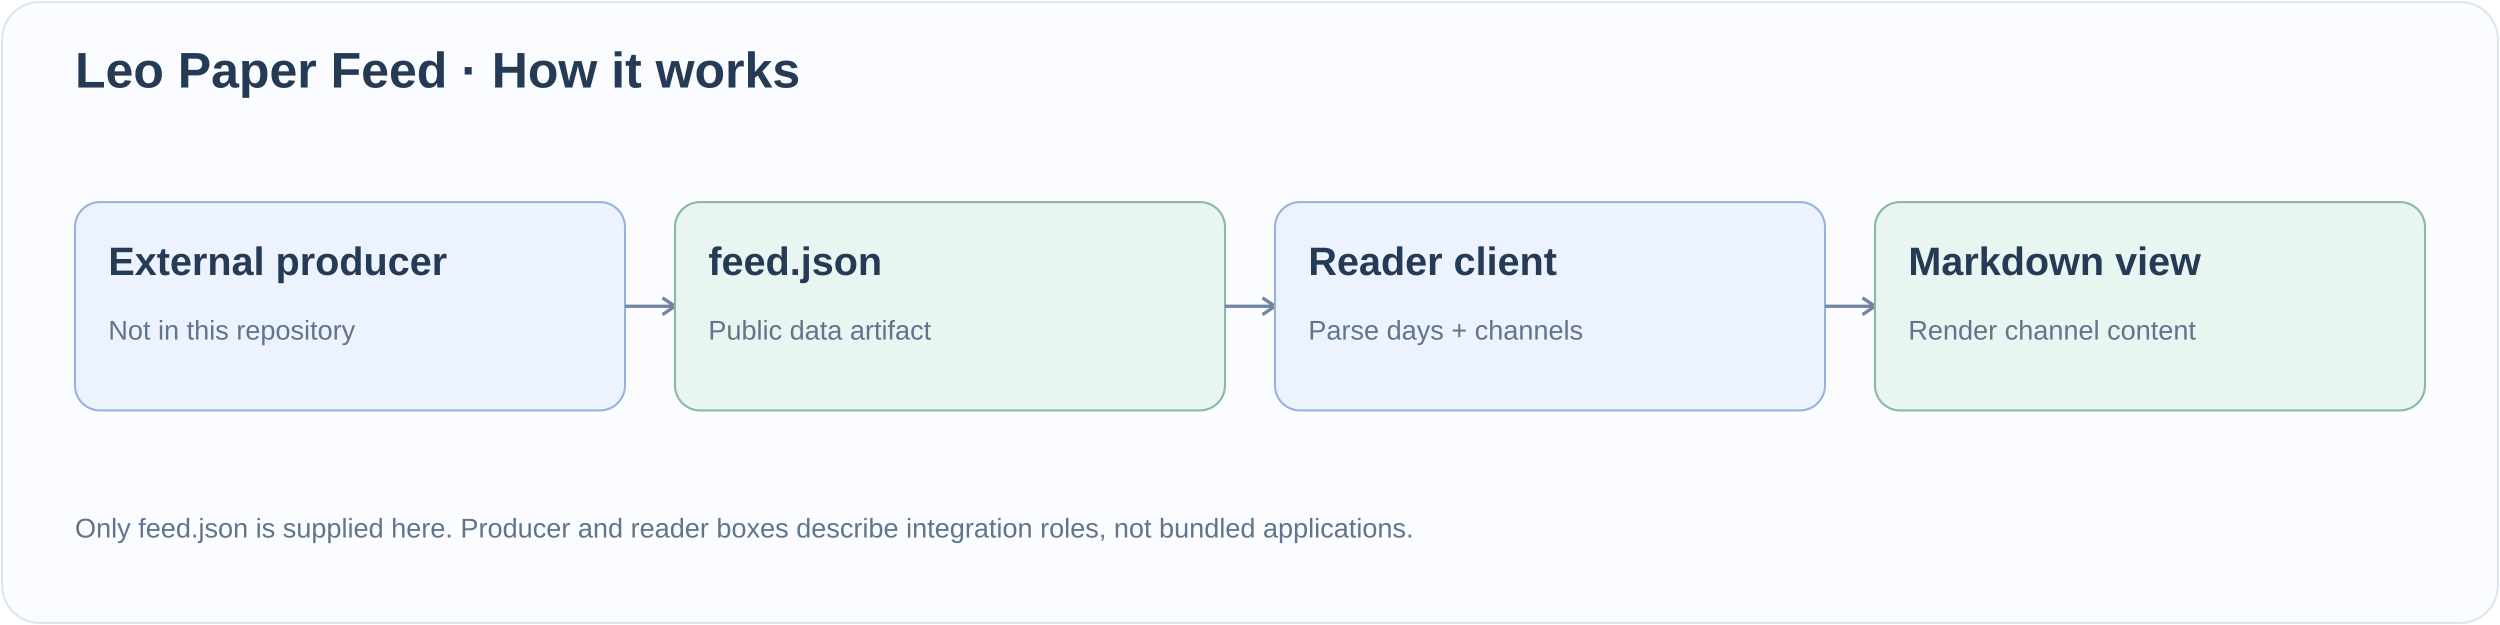
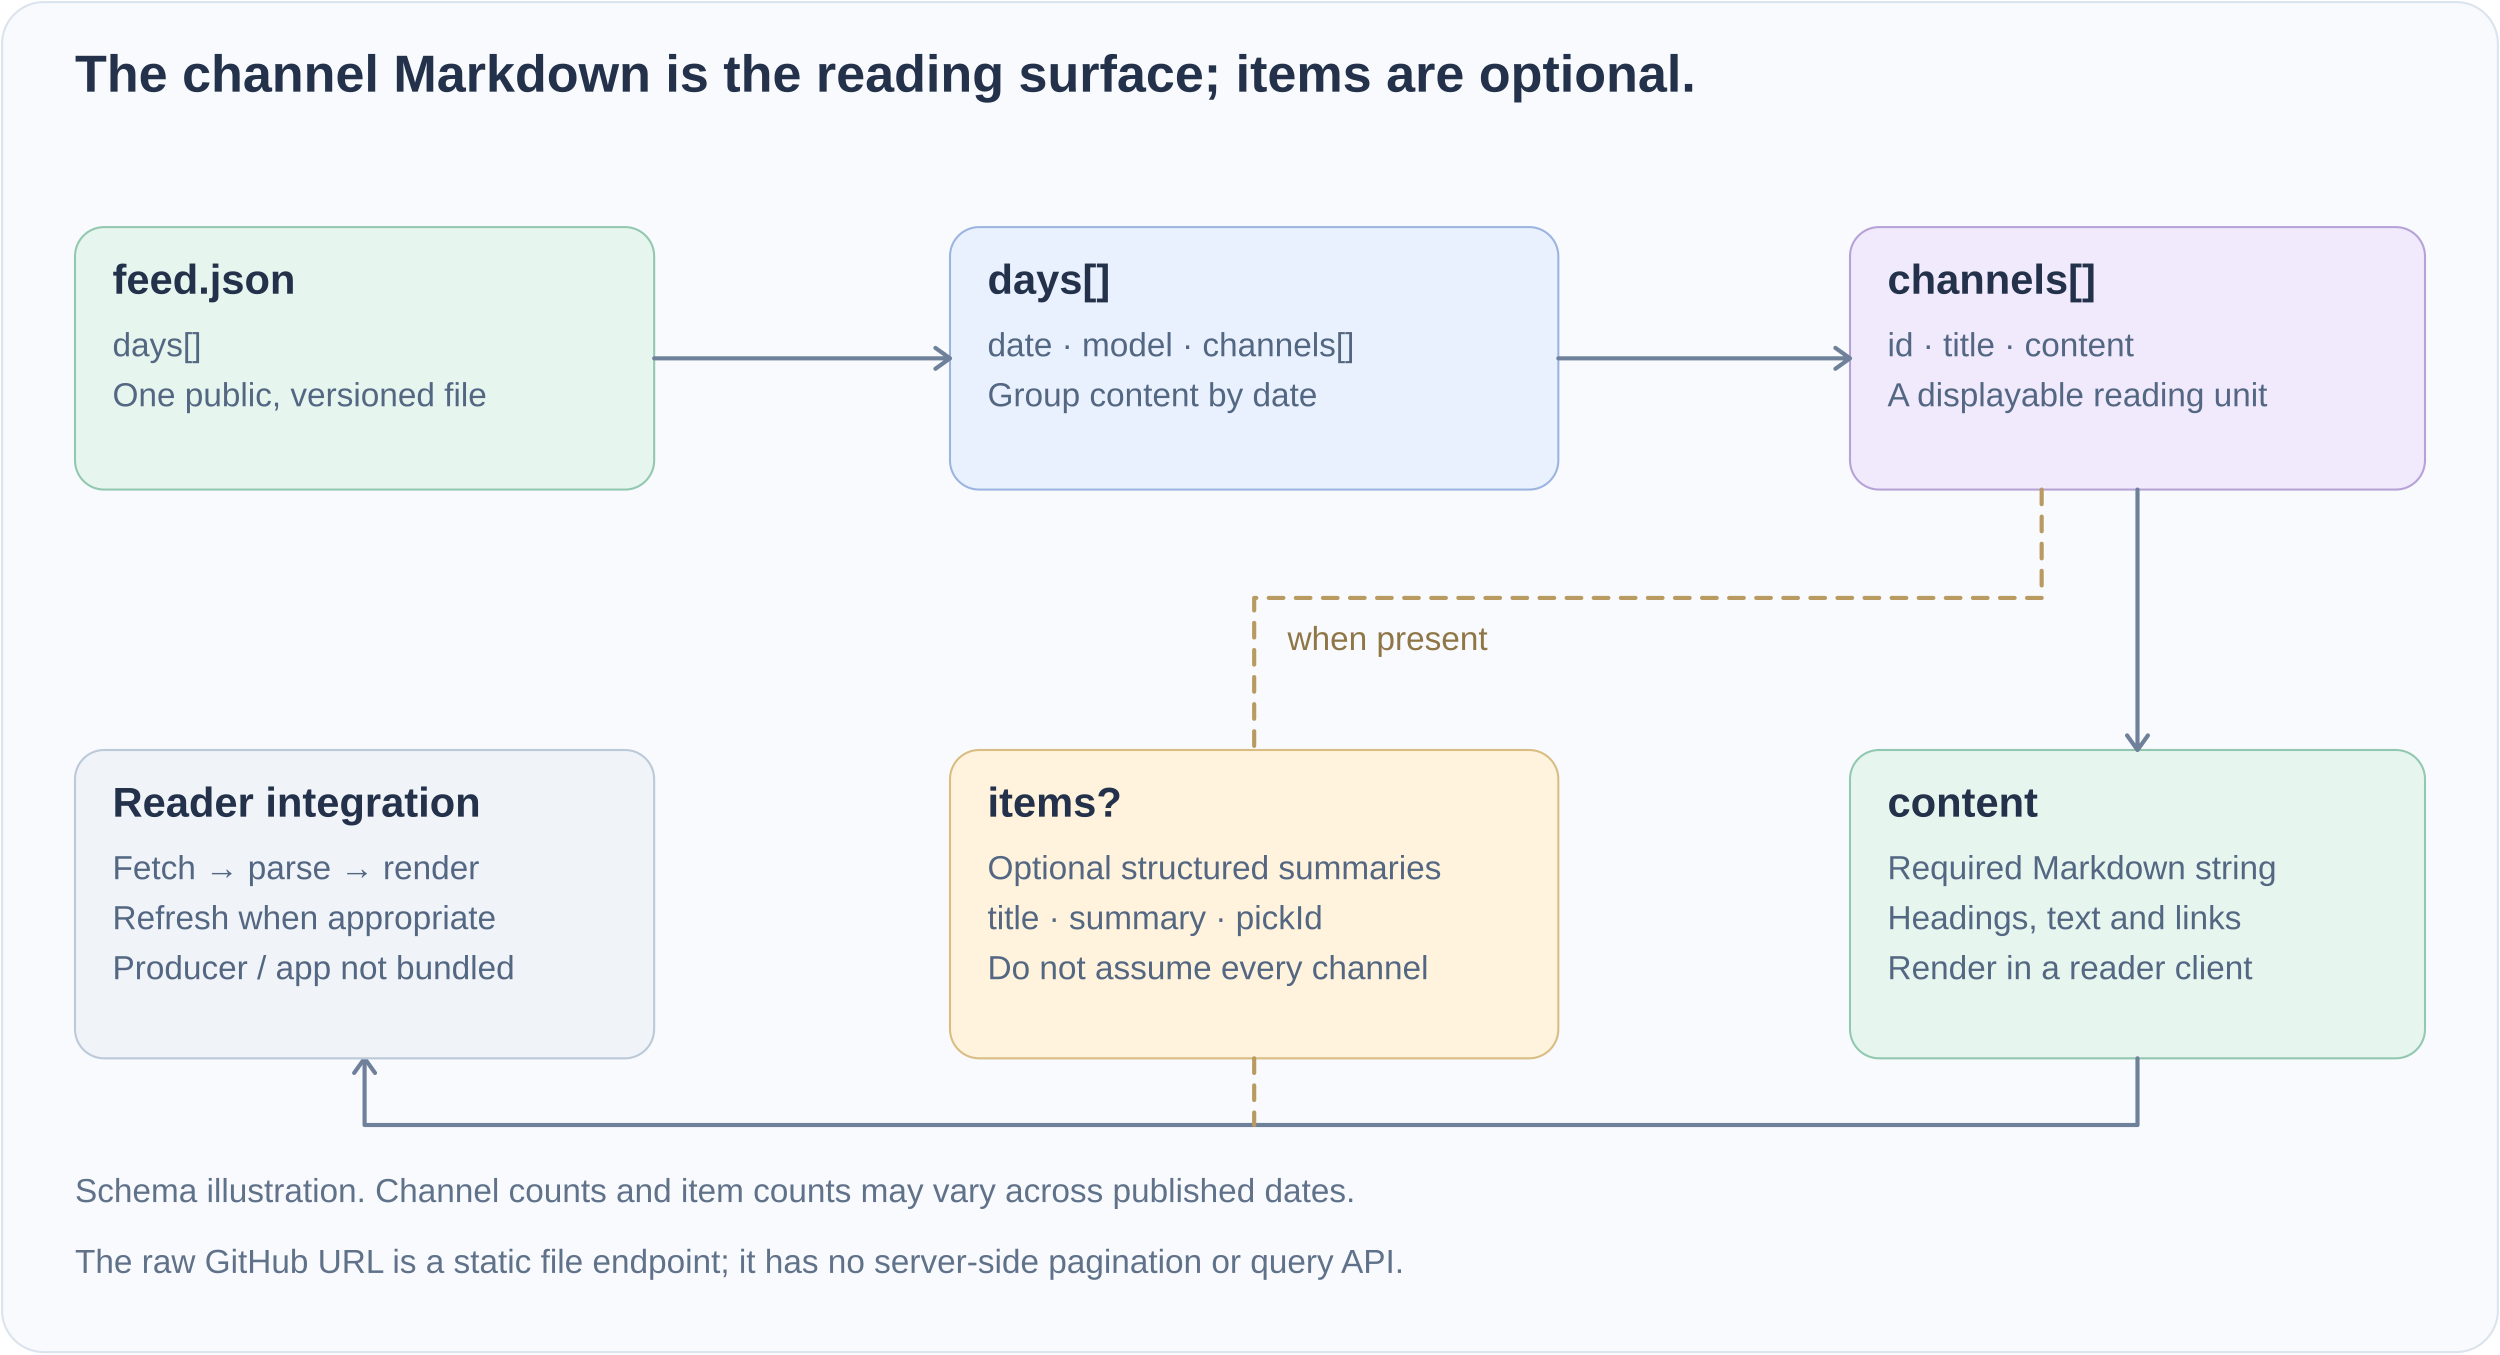
- <svg xmlns="http://www.w3.org/2000/svg" width="1200" height="300" viewBox="0 0 1200 300" role="img" aria-labelledby="t d">
-   <rect x="1" y="1" width="1198" height="298" rx="18" fill="#FAFCFF" stroke="#DCE5F0" />
+ <svg xmlns="http://www.w3.org/2000/svg" width="1200" height="650" viewBox="0 0 1200 650" role="img" aria-labelledby="title desc">
  <g font-family="Arial, 'PingFang SC', 'Microsoft YaHei', sans-serif">
-     <text x="36" y="42" font-size="24" fill="#253B55" font-weight="650" text-anchor="start">Leo Paper Feed · How it works</text>
-     <rect x="36" y="97" width="264" height="100" rx="12" fill="#ECF3FE" stroke="#95B3DD" />
-     <text x="52.0" y="132" font-size="19" fill="#253B55" font-weight="650" text-anchor="start">External producer</text>
-     <text x="52.0" y="163" font-size="13" fill="#60748C" font-weight="400" text-anchor="start">Not in this repository</text>
-     <path d="M300 147H324m-6-4 6 4-6 4" stroke="#7186A3" stroke-width="1.6" fill="none" stroke-linejoin="round" />
-     <rect x="324" y="97" width="264" height="100" rx="12" fill="#E9F5F0" stroke="#88B7A3" />
-     <text x="340.0" y="132" font-size="19" fill="#253B55" font-weight="650" text-anchor="start">feed.json</text>
-     <text x="340.0" y="163" font-size="13" fill="#60748C" font-weight="400" text-anchor="start">Public data artifact</text>
-     <path d="M588 147H612m-6-4 6 4-6 4" stroke="#7186A3" stroke-width="1.6" fill="none" stroke-linejoin="round" />
-     <rect x="612" y="97" width="264" height="100" rx="12" fill="#ECF3FE" stroke="#95B3DD" />
-     <text x="628.0" y="132" font-size="19" fill="#253B55" font-weight="650" text-anchor="start">Reader client</text>
-     <text x="628.0" y="163" font-size="13" fill="#60748C" font-weight="400" text-anchor="start">Parse days + channels</text>
-     <path d="M876 147H900m-6-4 6 4-6 4" stroke="#7186A3" stroke-width="1.6" fill="none" stroke-linejoin="round" />
-     <rect x="900" y="97" width="264" height="100" rx="12" fill="#E9F5F0" stroke="#88B7A3" />
-     <text x="916.0" y="132" font-size="19" fill="#253B55" font-weight="650" text-anchor="start">Markdown view</text>
-     <text x="916.0" y="163" font-size="13" fill="#60748C" font-weight="400" text-anchor="start">Render channel content</text>
-     <text x="36" y="258" font-size="13" fill="#60748C" font-weight="400" text-anchor="start">Only feed.json is supplied here. Producer and reader boxes describe integration roles, not bundled applications.</text>
+     <rect x="1" y="1" width="1198" height="648" rx="20" fill="#F8FAFD" stroke="#DBE3ED" />
+     <text x="36" y="44" font-size="25" fill="#23324A" font-weight="700" text-anchor="start">The channel Markdown is the reading surface; items are optional.</text>
+     <rect x="36" y="109" width="278" height="126" rx="14" fill="#E7F5EF" stroke="#93C8B0" />
+     <text x="54" y="141" font-size="20" fill="#23324A" font-weight="700" text-anchor="start">feed.json</text>
+     <text x="54" y="171" font-size="16" fill="#536782" font-weight="400" text-anchor="start">days[]</text>
+     <text x="54" y="195" font-size="16" fill="#536782" font-weight="400" text-anchor="start">One public, versioned file</text>
+     <rect x="456" y="109" width="292" height="126" rx="14" fill="#EAF1FE" stroke="#9CB4DF" />
+     <text x="474" y="141" font-size="20" fill="#23324A" font-weight="700" text-anchor="start">days[]</text>
+     <text x="474" y="171" font-size="16" fill="#536782" font-weight="400" text-anchor="start">date · model · channels[]</text>
+     <text x="474" y="195" font-size="16" fill="#536782" font-weight="400" text-anchor="start">Group content by date</text>
+     <rect x="888" y="109" width="276" height="126" rx="14" fill="#F0EAFC" stroke="#B7A2D7" />
+     <text x="906" y="141" font-size="20" fill="#23324A" font-weight="700" text-anchor="start">channels[]</text>
+     <text x="906" y="171" font-size="16" fill="#536782" font-weight="400" text-anchor="start">id · title · content</text>
+     <text x="906" y="195" font-size="16" fill="#536782" font-weight="400" text-anchor="start">A displayable reading unit</text>
+     <path d="M314 172H456m-7 -5 7 5 -7 5" fill="none" stroke="#6E809A" stroke-width="2" stroke-linecap="round" stroke-linejoin="round" />
+     <path d="M748 172H888m-7 -5 7 5 -7 5" fill="none" stroke="#6E809A" stroke-width="2" stroke-linecap="round" stroke-linejoin="round" />
+     <rect x="888" y="360" width="276" height="148" rx="14" fill="#E7F5EF" stroke="#93C8B0" />
+     <text x="906" y="392" font-size="20" fill="#23324A" font-weight="700" text-anchor="start">content</text>
+     <text x="906" y="422" font-size="16" fill="#536782" font-weight="400" text-anchor="start">Required Markdown string</text>
+     <text x="906" y="446" font-size="16" fill="#536782" font-weight="400" text-anchor="start">Headings, text and links</text>
+     <text x="906" y="470" font-size="16" fill="#536782" font-weight="400" text-anchor="start">Render in a reader client</text>
+     <rect x="456" y="360" width="292" height="148" rx="14" fill="#FFF3DD" stroke="#D9BD83" />
+     <text x="474" y="392" font-size="20" fill="#23324A" font-weight="700" text-anchor="start">items?</text>
+     <text x="474" y="422" font-size="16" fill="#536782" font-weight="400" text-anchor="start">Optional structured summaries</text>
+     <text x="474" y="446" font-size="16" fill="#536782" font-weight="400" text-anchor="start">title · summary · pickId</text>
+     <text x="474" y="470" font-size="16" fill="#536782" font-weight="400" text-anchor="start">Do not assume every channel</text>
+     <path d="M1026 235V360m-5 -7 5 7 5 -7" fill="none" stroke="#6E809A" stroke-width="2" stroke-linecap="round" stroke-linejoin="round" />
+     <path d="M980 235V287H602V360" fill="none" stroke="#B99B61" stroke-width="2" stroke-linecap="round" stroke-linejoin="round" stroke-dasharray="7 6" />
+     <text x="618" y="312" font-size="16" fill="#8F7646" font-weight="400" text-anchor="start">when present</text>
+     <path d="M1026 508V540H175V508" fill="none" stroke="#6E809A" stroke-width="2" stroke-linecap="round" stroke-linejoin="round" />
+     <path d="M170 515l5-7 5 7" fill="none" stroke="#6E809A" stroke-width="2" stroke-linecap="round" stroke-linejoin="round" />
+     <path d="M602 508V540" fill="none" stroke="#B99B61" stroke-width="2" stroke-linecap="round" stroke-linejoin="round" stroke-dasharray="7 6" />
+     <rect x="36" y="360" width="278" height="148" rx="14" fill="#F0F3F8" stroke="#BCC9D8" />
+     <text x="54" y="392" font-size="20" fill="#23324A" font-weight="700" text-anchor="start">Reader integration</text>
+     <text x="54" y="422" font-size="16" fill="#536782" font-weight="400" text-anchor="start">Fetch → parse → render</text>
+     <text x="54" y="446" font-size="16" fill="#536782" font-weight="400" text-anchor="start">Refresh when appropriate</text>
+     <text x="54" y="470" font-size="16" fill="#536782" font-weight="400" text-anchor="start">Producer / app not bundled</text>
+     <text x="36" y="577" font-size="16" fill="#60728A" font-weight="400" text-anchor="start">Schema illustration. Channel counts and item counts may vary across published dates.</text>
+     <text x="36" y="611" font-size="16" fill="#60728A" font-weight="400" text-anchor="start">The raw GitHub URL is a static file endpoint; it has no server-side pagination or query API.</text>
  </g>
</svg>
